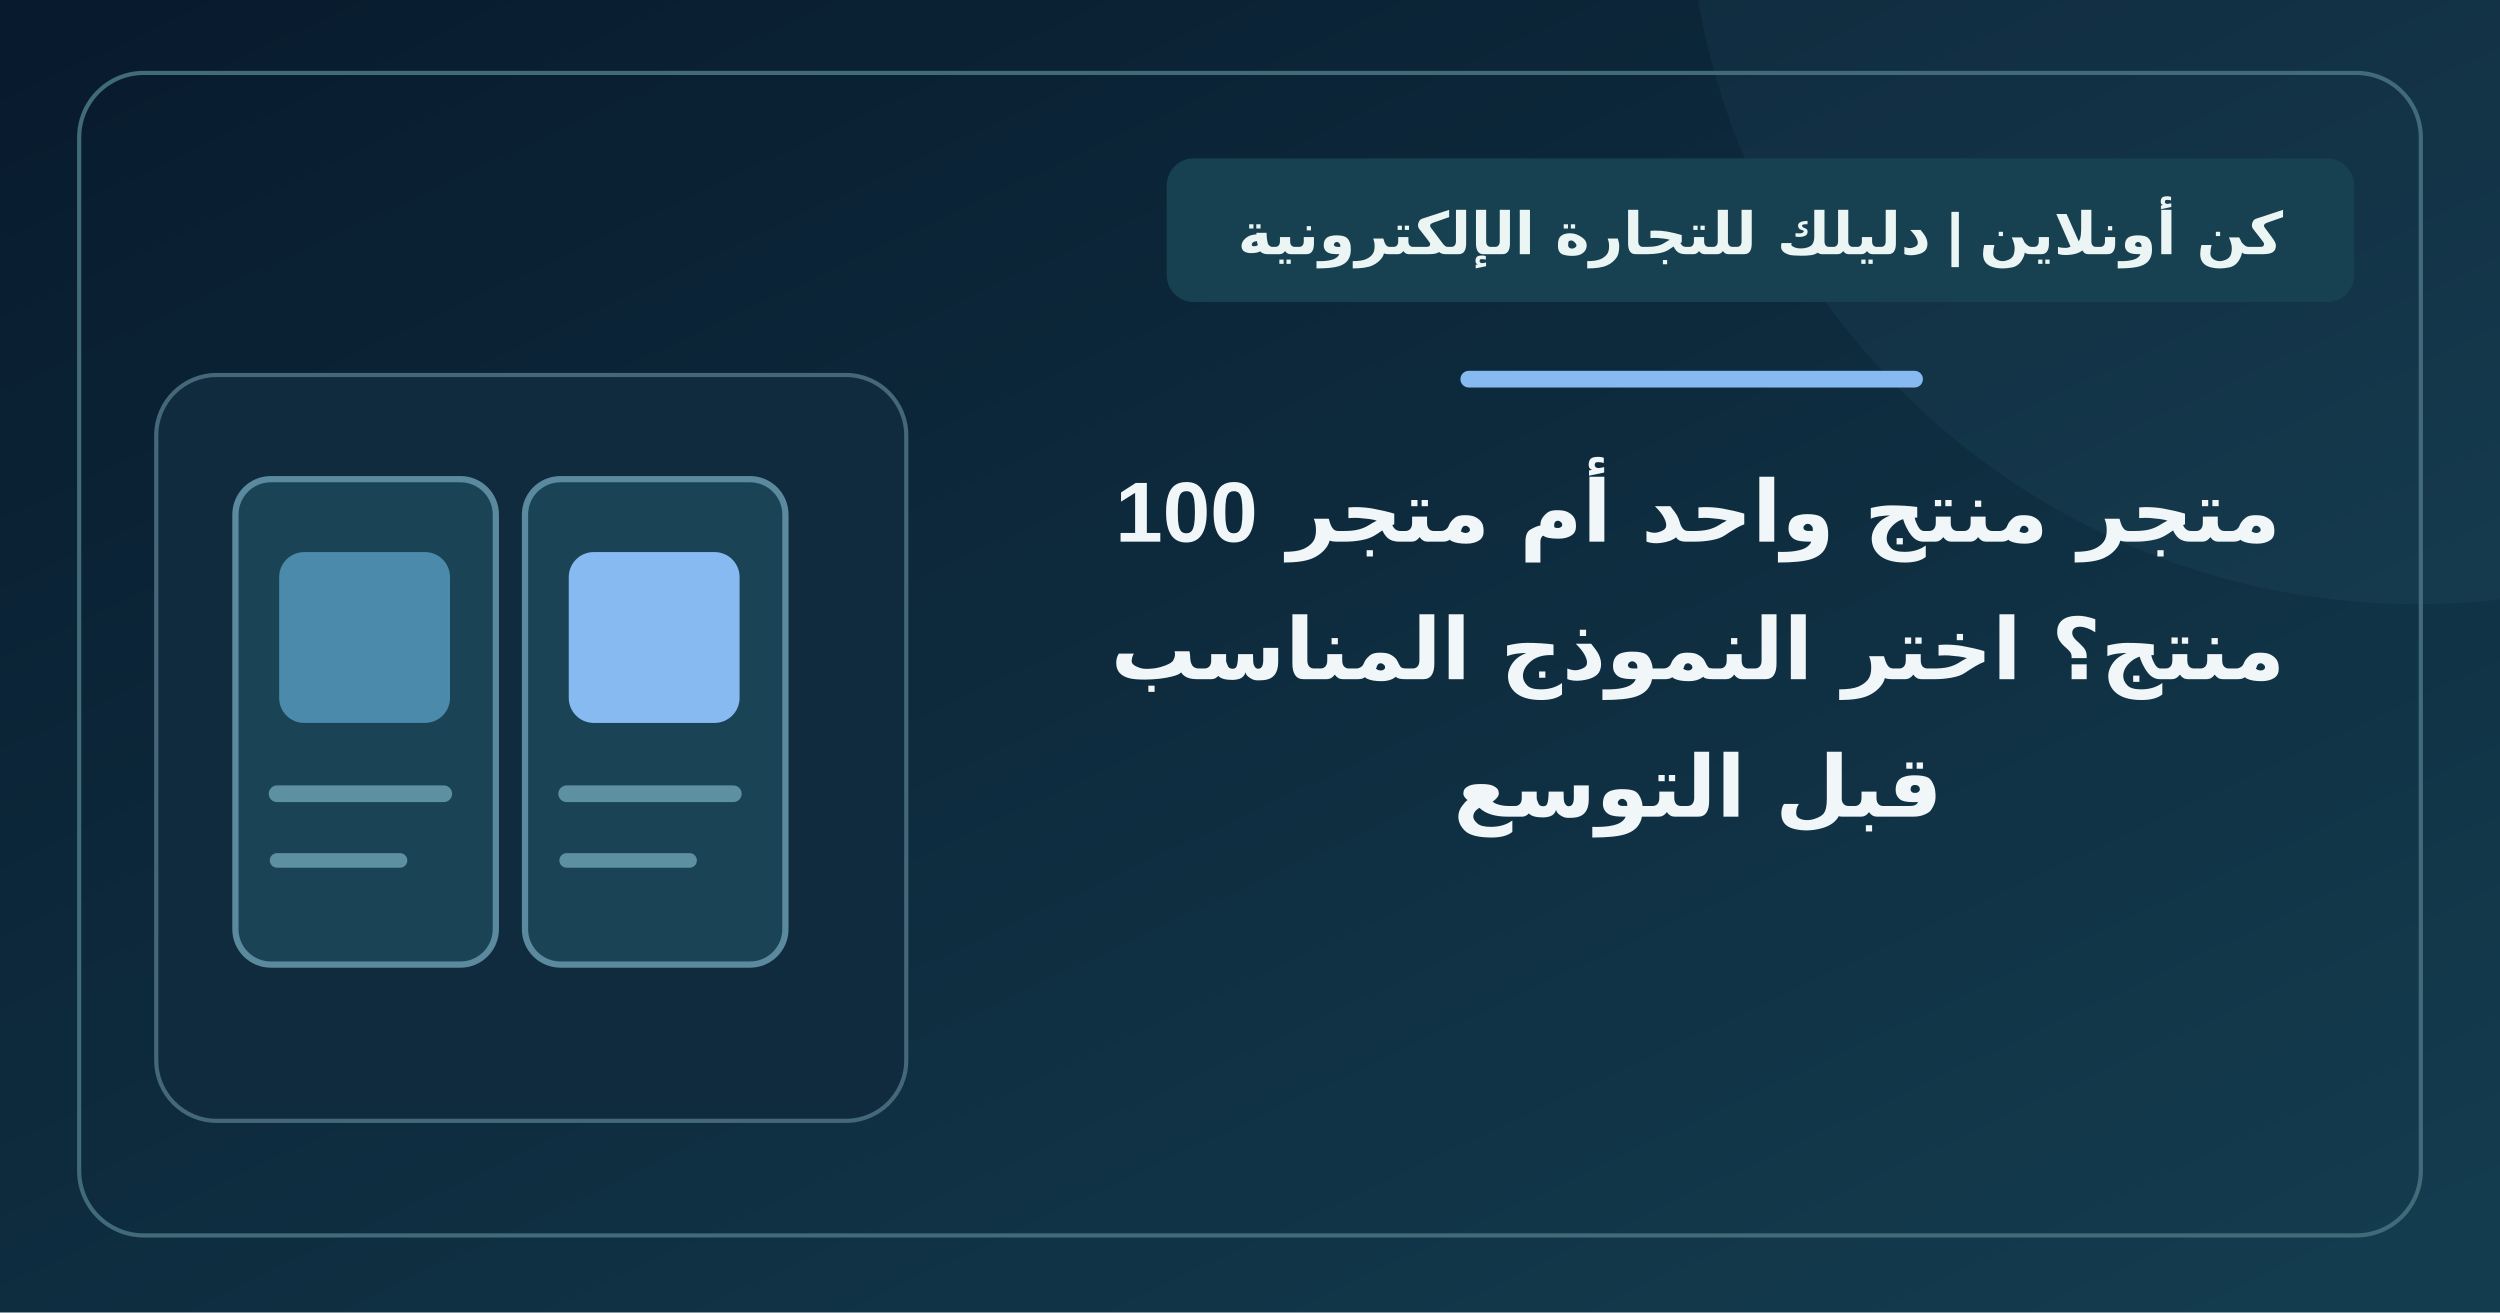
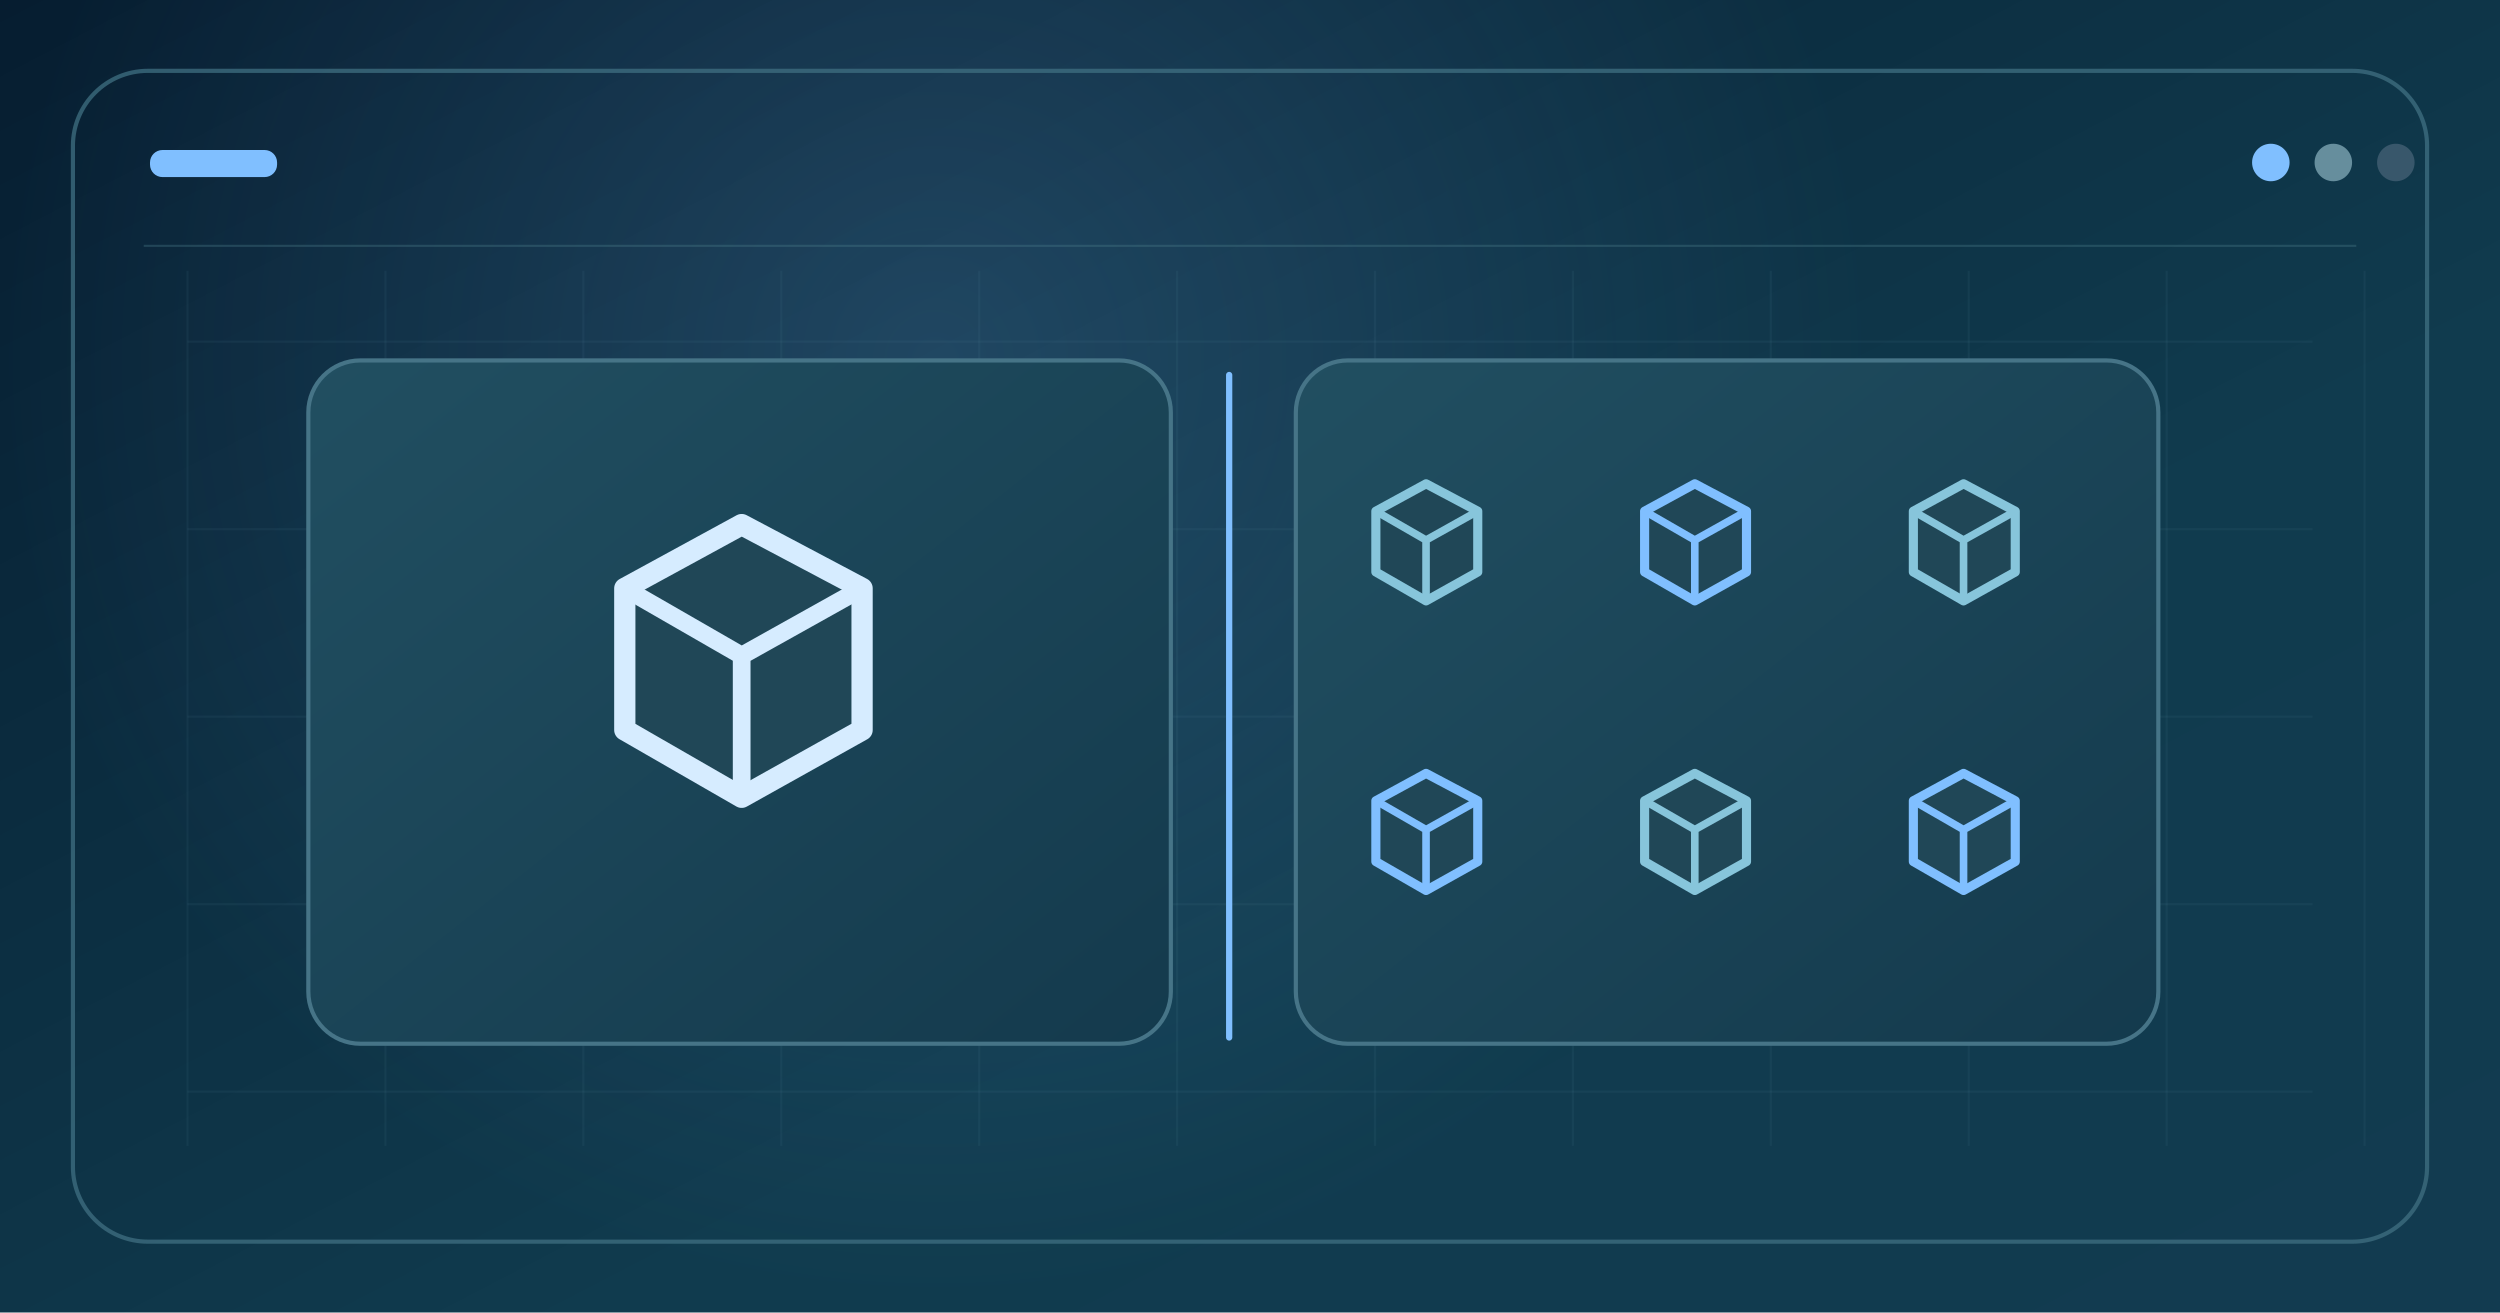
<svg xmlns="http://www.w3.org/2000/svg" width="1200" height="630" viewBox="0 0 1200 630" role="img" aria-labelledby="title desc">
  <defs>
-     <linearGradient id="g" x2=".9" y2="1">
-       <stop stop-color="#081a2d" />
-       <stop offset="1" stop-color="#133c4e" />
+     <linearGradient id="back" x1="0" y1="0" x2="1" y2="1">
+       <stop stop-color="#061d30" />
+       <stop offset=".62" stop-color="#103b4e" />
+       <stop offset="1" stop-color="#123b50" />
    </linearGradient>
+     <linearGradient id="glass" x1="0" y1="0" x2="1" y2="1">
+       <stop stop-color="#214f61" />
+       <stop offset="1" stop-color="#143a4d" />
+     </linearGradient>
+     <radialGradient id="bloom">
+       <stop stop-color="#80bfff" stop-opacity=".18" />
+       <stop offset="1" stop-color="#80bfff" stop-opacity="0" />
+     </radialGradient>
  </defs>
-   <rect width="1200" height="630" fill="url(#g)" />
-   <circle cx="1160" cy="-60" r="350" fill="#87baf1" opacity=".05" />
-   <rect x="38" y="35" width="1124" height="558" rx="31" fill="none" stroke="#426b79" stroke-width="2" />
-   <rect x="75" y="180" width="360" height="358" rx="29" fill="#102b3d" stroke="#446779" stroke-width="2" />
-   <rect x="113" y="230" width="125" height="233" rx="17" fill="#1b4356" stroke="#5b8a9e" stroke-width="3" />
-   <rect x="134" y="265" width="82" height="82" rx="12" fill="#4b8aaa" stroke="none" stroke-width="3" />
-   <path d="M133 381 L213 381" stroke="#5d91a2" stroke-width="8" stroke-linecap="round" fill="none" />
-   <path d="M133 413 L192 413" stroke="#5d91a2" stroke-width="7" stroke-linecap="round" fill="none" />
-   <rect x="252" y="230" width="125" height="233" rx="17" fill="#1b4356" stroke="#5b8a9e" stroke-width="3" />
-   <rect x="273" y="265" width="82" height="82" rx="12" fill="#87baf1" stroke="none" stroke-width="3" />
-   <path d="M272 381 L352 381" stroke="#5d91a2" stroke-width="8" stroke-linecap="round" fill="none" />
-   <path d="M272 413 L331 413" stroke="#5d91a2" stroke-width="7" stroke-linecap="round" fill="none" />
-   <rect x="560" y="76" width="570" height="69" rx="13" fill="#174050" />
-   <text x="845" y="122" text-anchor="middle" direction="rtl" font-family="Cairo,Tajawal,Arial,sans-serif" font-weight="700" font-size="28" fill="#eaf5f4">كن أونلاين | دليلك للتجارة الإلكترونية</text>
-   <rect x="701" y="178" width="222" height="8" rx="4" fill="#87baf1" />
-   <text x="815" y="260" text-anchor="middle" direction="rtl" font-family="Cairo,Tajawal,Arial,sans-serif" font-weight="700" font-size="41" fill="#f1f6f8">متجر منتج واحد أم متجر 100</text>
-   <text x="815" y="326" text-anchor="middle" direction="rtl" font-family="Cairo,Tajawal,Arial,sans-serif" font-weight="700" font-size="41" fill="#f1f6f8">منتج؟ اختر النموذج المناسب</text>
-   <text x="815" y="392" text-anchor="middle" direction="rtl" font-family="Cairo,Tajawal,Arial,sans-serif" font-weight="700" font-size="41" fill="#f1f6f8">قبل التوسع</text>
+   <rect width="1200" height="630" fill="url(#back)" />
+   <circle cx="449" cy="173" r="450" fill="url(#bloom)" />
+   <rect x="35" y="34" width="1130" height="562" rx="36" fill="none" stroke="#3f6f81" stroke-width="2" opacity=".75" />
+   <path d="M69 118H1131" stroke="#4c7f8b" stroke-width="1" opacity=".34" />
+   <rect x="72" y="72" width="61" height="13" rx="6" fill="#80bfff" />
+   <circle cx="1090" cy="78" r="9" fill="#80bfff" />
+   <circle cx="1120" cy="78" r="9" fill="#668e9d" />
+   <circle cx="1150" cy="78" r="9" fill="#38576b" />
+   <g stroke="#508396" stroke-opacity=".10" stroke-width="1">
+     <path d="M90 130V550" />
+     <path d="M185 130V550" />
+     <path d="M280 130V550" />
+     <path d="M375 130V550" />
+     <path d="M470 130V550" />
+     <path d="M565 130V550" />
+     <path d="M660 130V550" />
+     <path d="M755 130V550" />
+     <path d="M850 130V550" />
+     <path d="M945 130V550" />
+     <path d="M1040 130V550" />
+     <path d="M1135 130V550" />
+     <path d="M90 164H1110" />
+     <path d="M90 254H1110" />
+     <path d="M90 344H1110" />
+     <path d="M90 434H1110" />
+     <path d="M90 524H1110" />
+   </g>
+   <rect x="148" y="173" width="414" height="328" rx="25" fill="url(#glass)" stroke="#467487" stroke-width="2" />
+   <g transform="translate(271 228) scale(1.7)">
+     <path d="M17 32L50 14L84 32V72L50 91L17 72Z" fill="#204757" stroke="#d6ecff" stroke-width="6" stroke-linecap="round" stroke-linejoin="round" />
+     <path d="M17 32L50 51L84 32M50 51V91" fill="none" stroke="#d6ecff" stroke-width="5" stroke-linecap="round" stroke-linejoin="round" />
+   </g>
+   <rect x="622" y="173" width="414" height="328" rx="25" fill="url(#glass)" stroke="#467487" stroke-width="2" />
+   <g transform="translate(648 222) scale(0.73)">
+     <path d="M17 32L50 14L84 32V72L50 91L17 72Z" fill="#204757" stroke="#87c5db" stroke-width="6" stroke-linecap="round" stroke-linejoin="round" />
+     <path d="M17 32L50 51L84 32M50 51V91" fill="none" stroke="#87c5db" stroke-width="5" stroke-linecap="round" stroke-linejoin="round" />
+   </g>
+   <g transform="translate(777 222) scale(0.73)">
+     <path d="M17 32L50 14L84 32V72L50 91L17 72Z" fill="#204757" stroke="#80bfff" stroke-width="6" stroke-linecap="round" stroke-linejoin="round" />
+     <path d="M17 32L50 51L84 32M50 51V91" fill="none" stroke="#80bfff" stroke-width="5" stroke-linecap="round" stroke-linejoin="round" />
+   </g>
+   <g transform="translate(906 222) scale(0.73)">
+     <path d="M17 32L50 14L84 32V72L50 91L17 72Z" fill="#204757" stroke="#87c5db" stroke-width="6" stroke-linecap="round" stroke-linejoin="round" />
+     <path d="M17 32L50 51L84 32M50 51V91" fill="none" stroke="#87c5db" stroke-width="5" stroke-linecap="round" stroke-linejoin="round" />
+   </g>
+   <g transform="translate(648 361) scale(0.73)">
+     <path d="M17 32L50 14L84 32V72L50 91L17 72Z" fill="#204757" stroke="#80bfff" stroke-width="6" stroke-linecap="round" stroke-linejoin="round" />
+     <path d="M17 32L50 51L84 32M50 51V91" fill="none" stroke="#80bfff" stroke-width="5" stroke-linecap="round" stroke-linejoin="round" />
+   </g>
+   <g transform="translate(777 361) scale(0.73)">
+     <path d="M17 32L50 14L84 32V72L50 91L17 72Z" fill="#204757" stroke="#87c5db" stroke-width="6" stroke-linecap="round" stroke-linejoin="round" />
+     <path d="M17 32L50 51L84 32M50 51V91" fill="none" stroke="#87c5db" stroke-width="5" stroke-linecap="round" stroke-linejoin="round" />
+   </g>
+   <g transform="translate(906 361) scale(0.73)">
+     <path d="M17 32L50 14L84 32V72L50 91L17 72Z" fill="#204757" stroke="#80bfff" stroke-width="6" stroke-linecap="round" stroke-linejoin="round" />
+     <path d="M17 32L50 51L84 32M50 51V91" fill="none" stroke="#80bfff" stroke-width="5" stroke-linecap="round" stroke-linejoin="round" />
+   </g>
+   <path d="M590 180L590 498" fill="none" stroke="#80bfff" stroke-width="3" stroke-linecap="round" stroke-linejoin="round" />
</svg>
